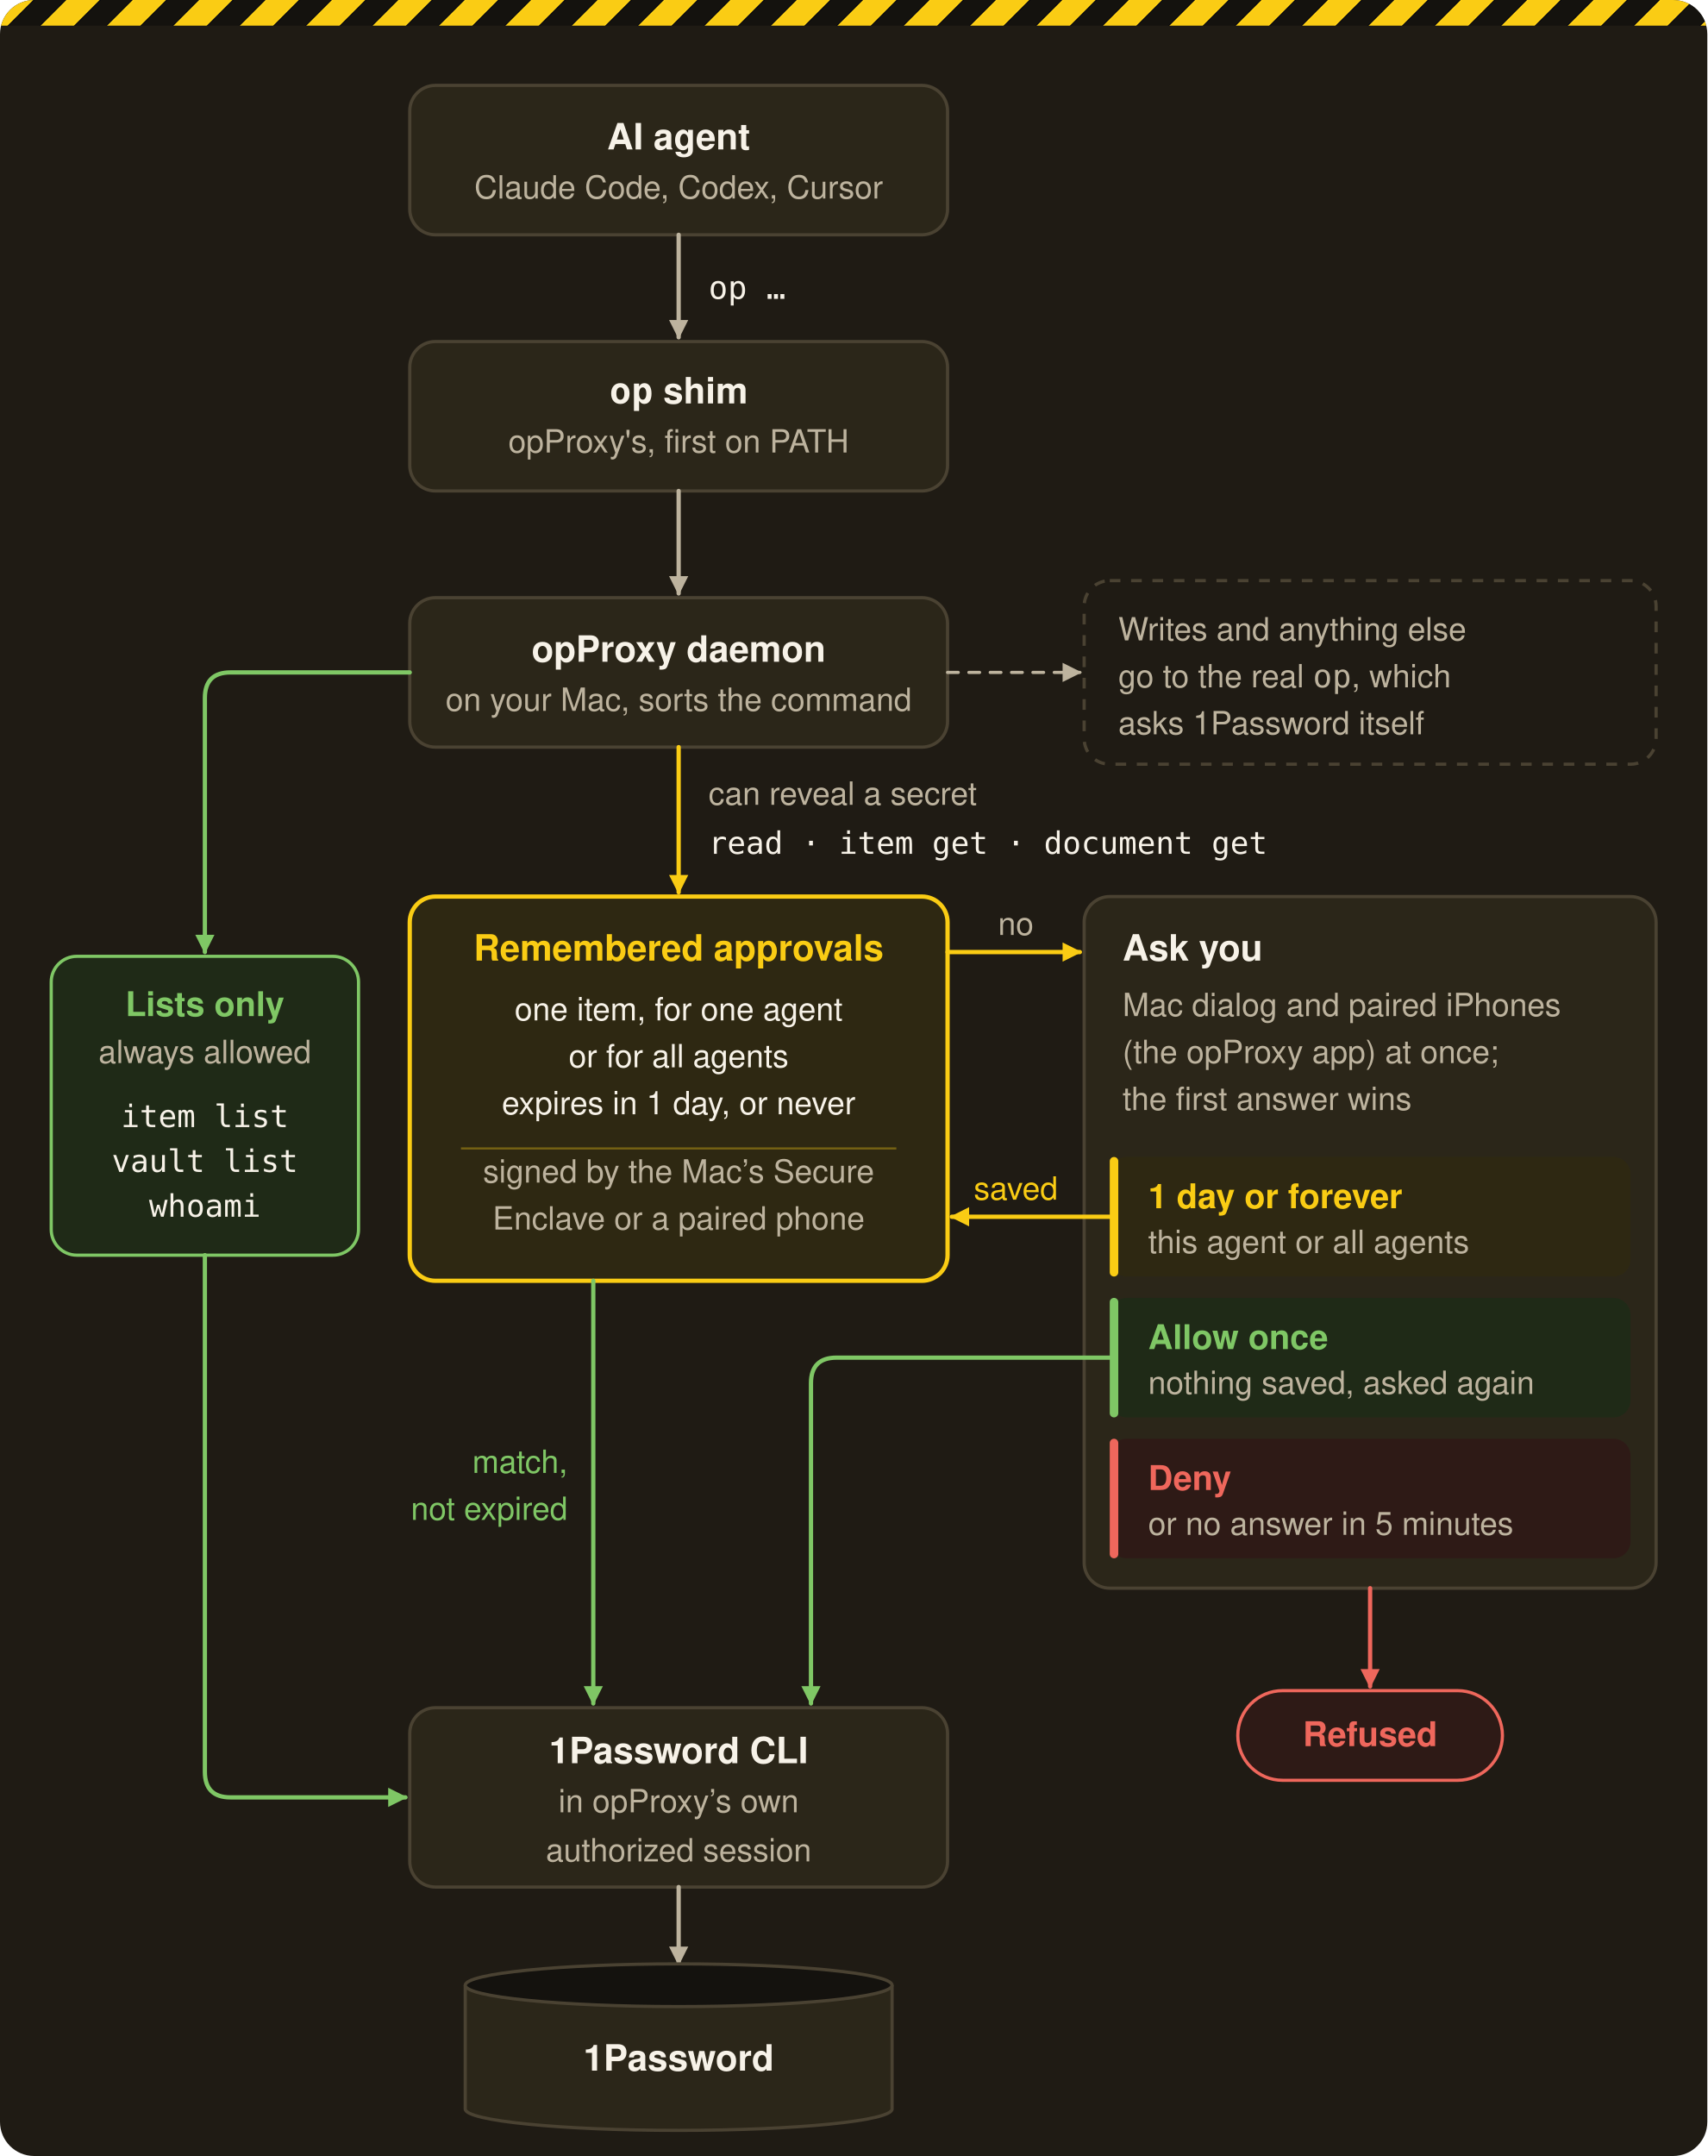
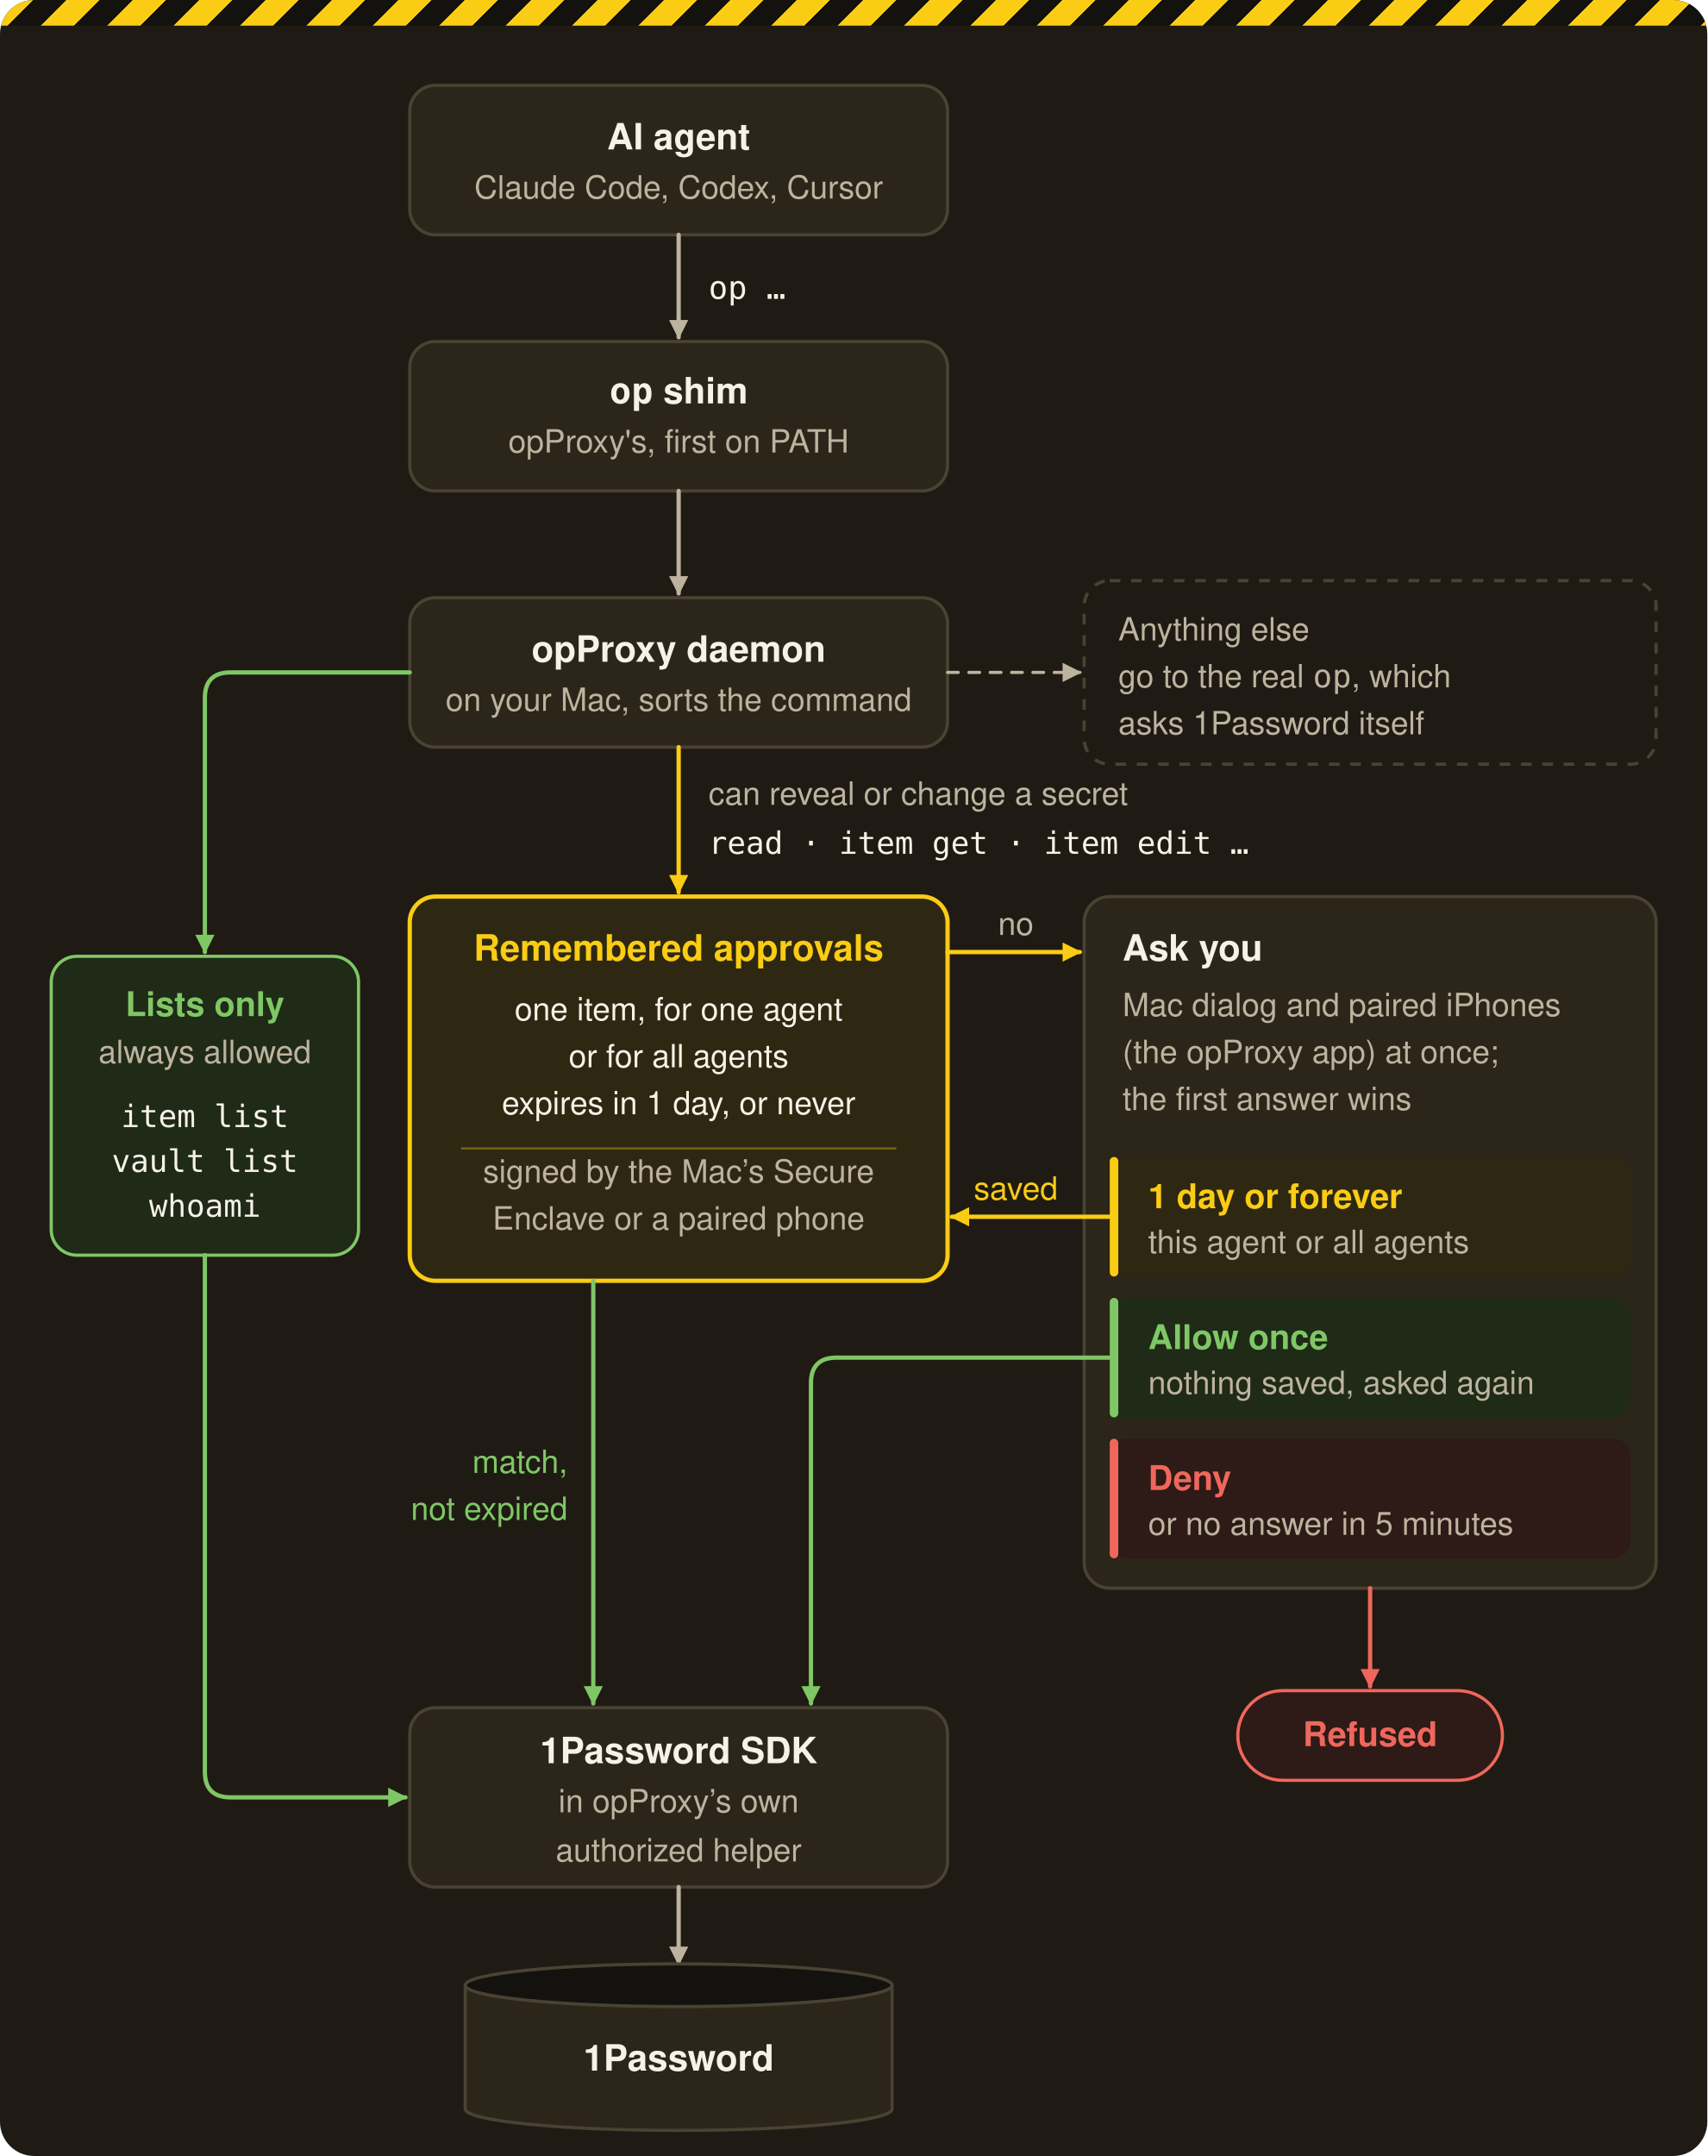
<svg xmlns="http://www.w3.org/2000/svg" viewBox="0 0 800 1010" width="800" height="1010" font-family="-apple-system, BlinkMacSystemFont, &quot;SF Pro Text&quot;, Helvetica, Arial, sans-serif" role="img" aria-label="opProxy architecture">
  <defs>
    <pattern id="haz" width="22" height="22" patternUnits="userSpaceOnUse" patternTransform="rotate(45)">
      <rect width="22" height="22" fill="#14120E" />
      <rect width="11" height="22" fill="#FACC14" />
    </pattern>
    <marker id="m-dim" viewBox="0 0 10 10" refX="9" refY="5" markerWidth="9" markerHeight="9" markerUnits="userSpaceOnUse" orient="auto-start-reverse">
      <path d="M0,0 L10,5 L0,10 z" fill="#BDB39E" />
    </marker>
    <marker id="m-acc" viewBox="0 0 10 10" refX="9" refY="5" markerWidth="9" markerHeight="9" markerUnits="userSpaceOnUse" orient="auto-start-reverse">
      <path d="M0,0 L10,5 L0,10 z" fill="#FACC14" />
    </marker>
    <marker id="m-grn" viewBox="0 0 10 10" refX="9" refY="5" markerWidth="9" markerHeight="9" markerUnits="userSpaceOnUse" orient="auto-start-reverse">
      <path d="M0,0 L10,5 L0,10 z" fill="#7FC765" />
    </marker>
    <marker id="m-red" viewBox="0 0 10 10" refX="9" refY="5" markerWidth="9" markerHeight="9" markerUnits="userSpaceOnUse" orient="auto-start-reverse">
      <path d="M0,0 L10,5 L0,10 z" fill="#EF675C" />
    </marker>
  </defs>
  <rect width="800" height="1010" rx="16" fill="#1F1B14" />
  <clipPath id="top">
    <rect width="800" height="1010" rx="16" />
  </clipPath>
  <rect width="800" height="12" fill="url(#haz)" clip-path="url(#top)" />
  <rect x="192" y="40" width="252" height="70" rx="12" fill="#2B2619" stroke="#4A4232" stroke-width="1.5" />
  <text x="318" y="70.0" font-size="17" font-weight="600" fill="#F7F2E8" text-anchor="middle">AI agent</text>
  <text x="318" y="93.0" font-size="15" font-weight="400" fill="#BDB39E" text-anchor="middle">Claude Code, Codex, Cursor</text>
  <path d="M318,110 L318,158" fill="none" stroke="#BDB39E" stroke-width="2" stroke-linejoin="round" stroke-linecap="round" marker-end="url(#m-dim)" />
  <text x="332" y="140" font-size="15" font-weight="400" fill="#F7F2E8" text-anchor="start" font-family="ui-monospace, &quot;SF Mono&quot;, Menlo, Consolas, monospace">op …</text>
  <rect x="192" y="160" width="252" height="70" rx="12" fill="#2B2619" stroke="#4A4232" stroke-width="1.5" />
  <text x="318" y="189" font-size="17" font-weight="600" fill="#F7F2E8" text-anchor="middle">
    <tspan font-family="ui-monospace, &quot;SF Mono&quot;, Menlo, Consolas, monospace">op</tspan> shim</text>
  <text x="318" y="212" font-size="15" font-weight="400" fill="#BDB39E" text-anchor="middle">opProxy's, first on PATH</text>
  <path d="M318,230 L318,278" fill="none" stroke="#BDB39E" stroke-width="2" stroke-linejoin="round" stroke-linecap="round" marker-end="url(#m-dim)" />
  <rect x="192" y="280" width="252" height="70" rx="12" fill="#2B2619" stroke="#4A4232" stroke-width="1.5" />
  <text x="318" y="310.0" font-size="17" font-weight="600" fill="#F7F2E8" text-anchor="middle">opProxy daemon</text>
  <text x="318" y="333.0" font-size="15" font-weight="400" fill="#BDB39E" text-anchor="middle">on your Mac, sorts the command</text>
  <rect x="508" y="272" width="268" height="86" rx="12" fill="#1F1B14" stroke="#4A4232" stroke-width="1.5" stroke-dasharray="5 5" />
-   <text x="524" y="300" font-size="15" font-weight="400" fill="#BDB39E" text-anchor="start">Writes and anything else</text>
+   <text x="524" y="300" font-size="15" font-weight="400" fill="#BDB39E" text-anchor="start">Anything else</text>
  <text x="524" y="322" font-size="15" font-weight="400" fill="#BDB39E" text-anchor="start">go to the real <tspan font-family="ui-monospace, &quot;SF Mono&quot;, Menlo, Consolas, monospace">op</tspan>, which</text>
  <text x="524" y="344" font-size="15" font-weight="400" fill="#BDB39E" text-anchor="start">asks 1Password itself</text>
  <path d="M444,315 L506,315" fill="none" stroke="#BDB39E" stroke-width="1.5" stroke-linejoin="round" stroke-linecap="round" stroke-dasharray="5 5" marker-end="url(#m-dim)" />
  <path d="M318,350 L318,418" fill="none" stroke="#FACC14" stroke-width="2" stroke-linejoin="round" stroke-linecap="round" marker-end="url(#m-acc)" />
-   <text x="332" y="377" font-size="15" font-weight="400" fill="#BDB39E" text-anchor="start">can reveal a secret</text>
-   <text x="332" y="400" font-size="14.5" font-weight="400" fill="#F7F2E8" text-anchor="start" font-family="ui-monospace, &quot;SF Mono&quot;, Menlo, Consolas, monospace">read · item get · document get</text>
+   <text x="332" y="377" font-size="15" font-weight="400" fill="#BDB39E" text-anchor="start">can reveal or change a secret</text>
+   <text x="332" y="400" font-size="14.5" font-weight="400" fill="#F7F2E8" text-anchor="start" font-family="ui-monospace, &quot;SF Mono&quot;, Menlo, Consolas, monospace">read · item get · item edit …</text>
  <path d="M192,315 L108,315 Q96,315 96,327 L96,446" fill="none" stroke="#7FC765" stroke-width="2" stroke-linejoin="round" stroke-linecap="round" marker-end="url(#m-grn)" />
  <rect x="24" y="448" width="144" height="140" rx="12" fill="#1F2A17" stroke="#7FC765" stroke-width="1.5" />
  <text x="96" y="476" font-size="16" font-weight="600" fill="#7FC765" text-anchor="middle">Lists only</text>
  <text x="96" y="498" font-size="15" font-weight="400" fill="#BDB39E" text-anchor="middle">always allowed</text>
  <text x="96" y="528" font-size="14.5" font-weight="400" fill="#F7F2E8" text-anchor="middle" font-family="ui-monospace, &quot;SF Mono&quot;, Menlo, Consolas, monospace">item list</text>
  <text x="96" y="549" font-size="14.5" font-weight="400" fill="#F7F2E8" text-anchor="middle" font-family="ui-monospace, &quot;SF Mono&quot;, Menlo, Consolas, monospace">vault list</text>
  <text x="96" y="570" font-size="14.5" font-weight="400" fill="#F7F2E8" text-anchor="middle" font-family="ui-monospace, &quot;SF Mono&quot;, Menlo, Consolas, monospace">whoami</text>
  <path d="M96,588 L96,830 Q96,842 108,842 L190,842" fill="none" stroke="#7FC765" stroke-width="2" stroke-linejoin="round" stroke-linecap="round" marker-end="url(#m-grn)" />
  <rect x="192" y="420" width="252" height="180" rx="12" fill="#2E2812" stroke="#FACC14" stroke-width="2" />
  <text x="318" y="450" font-size="17" font-weight="600" fill="#FACC14" text-anchor="middle">Remembered approvals</text>
  <text x="318" y="478" font-size="15" font-weight="400" fill="#F7F2E8" text-anchor="middle">one item, for one agent</text>
  <text x="318" y="500" font-size="15" font-weight="400" fill="#F7F2E8" text-anchor="middle">or for all agents</text>
  <text x="318" y="522" font-size="15" font-weight="400" fill="#F7F2E8" text-anchor="middle">expires in 1 day, or never</text>
  <text x="318" y="554" font-size="15" font-weight="400" fill="#BDB39E" text-anchor="middle">signed by the Mac’s Secure</text>
  <text x="318" y="576" font-size="15" font-weight="400" fill="#BDB39E" text-anchor="middle">Enclave or a paired phone</text>
  <line x1="216" y1="538" x2="420" y2="538" stroke="#FACC14" stroke-opacity="0.35" />
  <rect x="508" y="420" width="268" height="324" rx="12" fill="#2B2619" stroke="#4A4232" stroke-width="1.5" />
  <text x="526" y="450" font-size="17" font-weight="600" fill="#F7F2E8" text-anchor="start">Ask you</text>
  <text x="526" y="476" font-size="15" font-weight="400" fill="#BDB39E" text-anchor="start">Mac dialog and paired iPhones</text>
  <text x="526" y="498" font-size="15" font-weight="400" fill="#BDB39E" text-anchor="start">(the opProxy app) at once;</text>
  <text x="526" y="520" font-size="15" font-weight="400" fill="#BDB39E" text-anchor="start">the first answer wins</text>
  <rect x="520" y="542" width="244" height="56" rx="8" fill="#2E2812" />
  <rect x="520" y="542" width="4" height="56" rx="2" fill="#FACC14" />
  <text x="538" y="566" font-size="16" font-weight="600" fill="#FACC14" text-anchor="start">1 day or forever</text>
  <text x="538" y="587" font-size="15" font-weight="400" fill="#BDB39E" text-anchor="start">this agent or all agents</text>
  <rect x="520" y="608" width="244" height="56" rx="8" fill="#1F2A17" />
  <rect x="520" y="608" width="4" height="56" rx="2" fill="#7FC765" />
  <text x="538" y="632" font-size="16" font-weight="600" fill="#7FC765" text-anchor="start">Allow once</text>
  <text x="538" y="653" font-size="15" font-weight="400" fill="#BDB39E" text-anchor="start">nothing saved, asked again</text>
  <rect x="520" y="674" width="244" height="56" rx="8" fill="#2E1A16" />
  <rect x="520" y="674" width="4" height="56" rx="2" fill="#EF675C" />
  <text x="538" y="698" font-size="16" font-weight="600" fill="#EF675C" text-anchor="start">Deny</text>
  <text x="538" y="719" font-size="15" font-weight="400" fill="#BDB39E" text-anchor="start">or no answer in 5 minutes</text>
  <path d="M444,446 L506,446" fill="none" stroke="#FACC14" stroke-width="2" stroke-linejoin="round" stroke-linecap="round" marker-end="url(#m-acc)" />
  <text x="476.0" y="438" font-size="15" font-weight="400" fill="#BDB39E" text-anchor="middle">no</text>
  <path d="M520,570 L446,570" fill="none" stroke="#FACC14" stroke-width="2" stroke-linejoin="round" stroke-linecap="round" marker-end="url(#m-acc)" />
  <text x="476.0" y="562" font-size="15" font-weight="400" fill="#FACC14" text-anchor="middle">saved</text>
  <path d="M520,636 L392,636 Q380,636 380,648 L380,798" fill="none" stroke="#7FC765" stroke-width="2" stroke-linejoin="round" stroke-linecap="round" marker-end="url(#m-grn)" />
  <path d="M278,600 L278,798" fill="none" stroke="#7FC765" stroke-width="2" stroke-linejoin="round" stroke-linecap="round" marker-end="url(#m-grn)" />
  <text x="266" y="690" font-size="15" font-weight="400" fill="#7FC765" text-anchor="end">match,</text>
  <text x="266" y="712" font-size="15" font-weight="400" fill="#7FC765" text-anchor="end">not expired</text>
  <path d="M642,744 L642,790" fill="none" stroke="#EF675C" stroke-width="2" stroke-linejoin="round" stroke-linecap="round" marker-end="url(#m-red)" />
  <rect x="580" y="792" width="124" height="42" rx="21" fill="#2E1A16" stroke="#EF675C" stroke-width="1.5" />
  <text x="642" y="818" font-size="16" font-weight="600" fill="#EF675C" text-anchor="middle">Refused</text>
  <rect x="192" y="800" width="252" height="84" rx="12" fill="#2B2619" stroke="#4A4232" stroke-width="1.5" />
-   <text x="318" y="826.0" font-size="17" font-weight="600" fill="#F7F2E8" text-anchor="middle">1Password CLI</text>
+   <text x="318" y="826.0" font-size="17" font-weight="600" fill="#F7F2E8" text-anchor="middle">1Password SDK</text>
  <text x="318" y="849.0" font-size="15" font-weight="400" fill="#BDB39E" text-anchor="middle">in opProxy’s own</text>
-   <text x="318" y="872.0" font-size="15" font-weight="400" fill="#BDB39E" text-anchor="middle">authorized session</text>
+   <text x="318" y="872.0" font-size="15" font-weight="400" fill="#BDB39E" text-anchor="middle">authorized helper</text>
  <path d="M318,884 L318,920" fill="none" stroke="#BDB39E" stroke-width="2" stroke-linejoin="round" stroke-linecap="round" marker-end="url(#m-dim)" />
  <path d="M218,930 L218,988 A100,10 0 0 0 418,988 L418,930" fill="#2B2619" stroke="#4A4232" stroke-width="1.5" />
  <ellipse cx="318" cy="930" rx="100" ry="10" fill="#14120E" stroke="#4A4232" stroke-width="1.5" />
  <text x="318" y="970" font-size="17" font-weight="600" fill="#F7F2E8" text-anchor="middle">1Password</text>
</svg>
